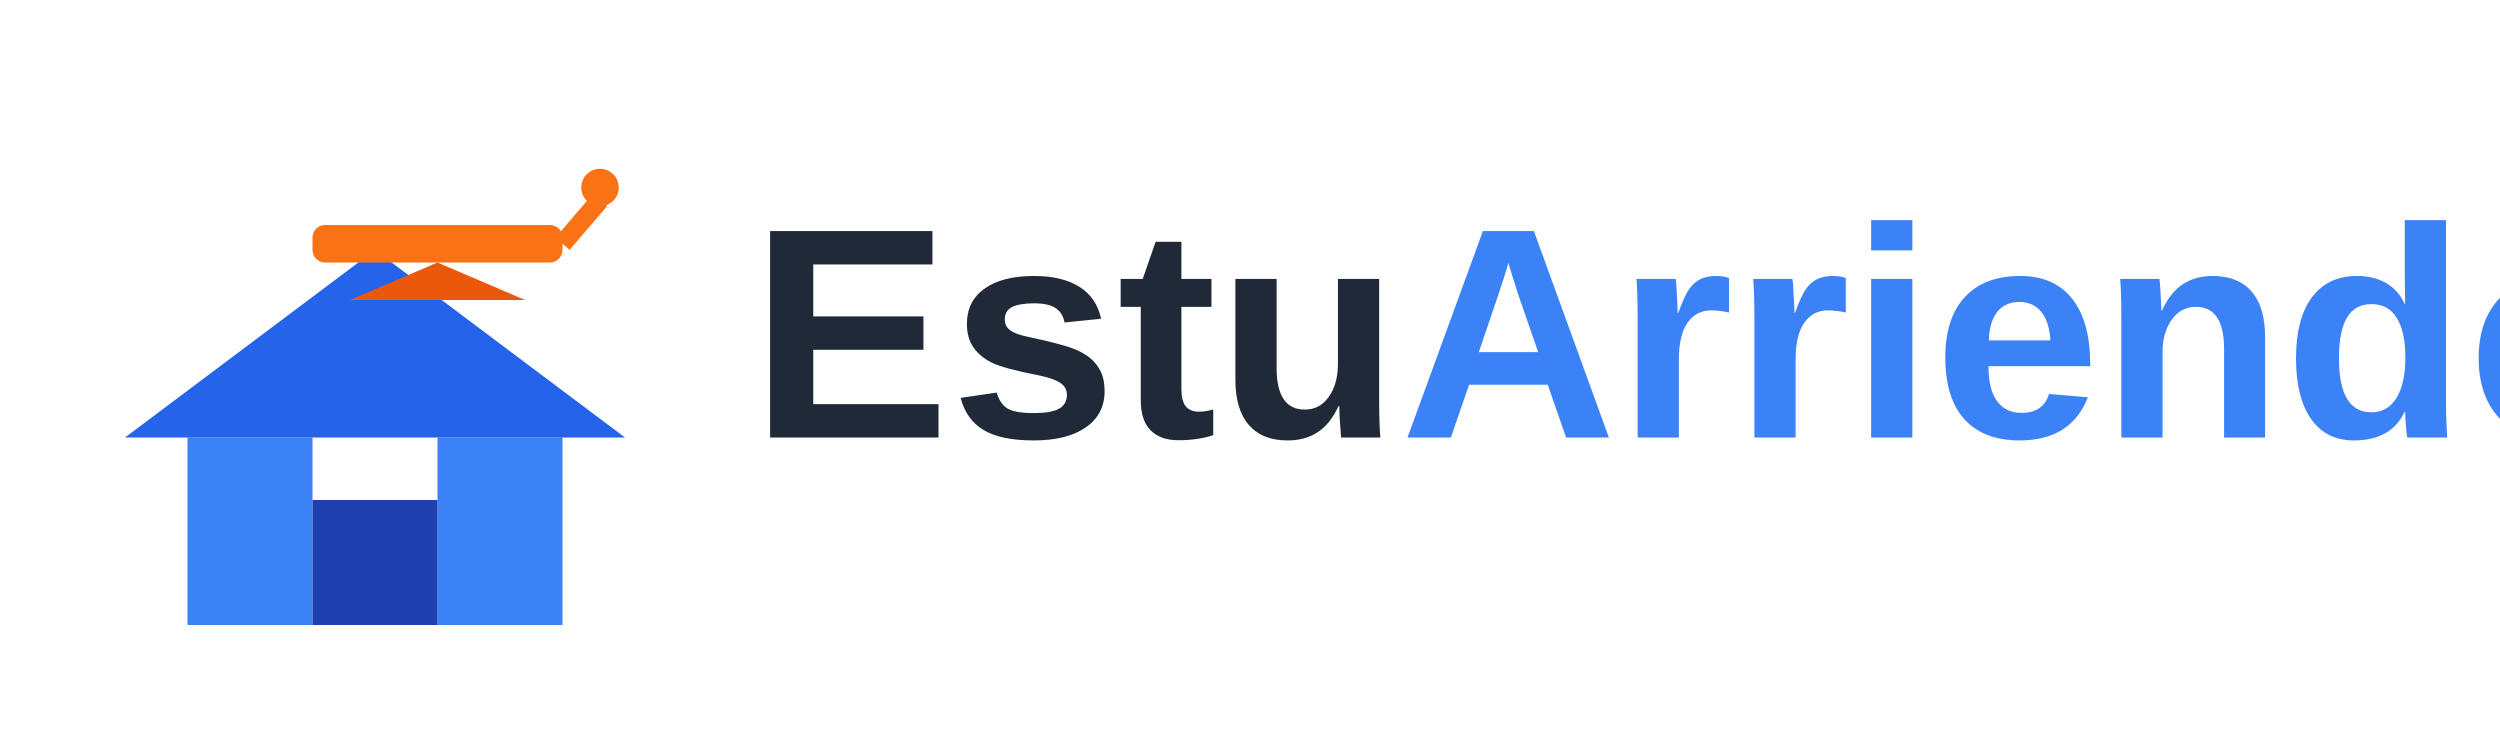
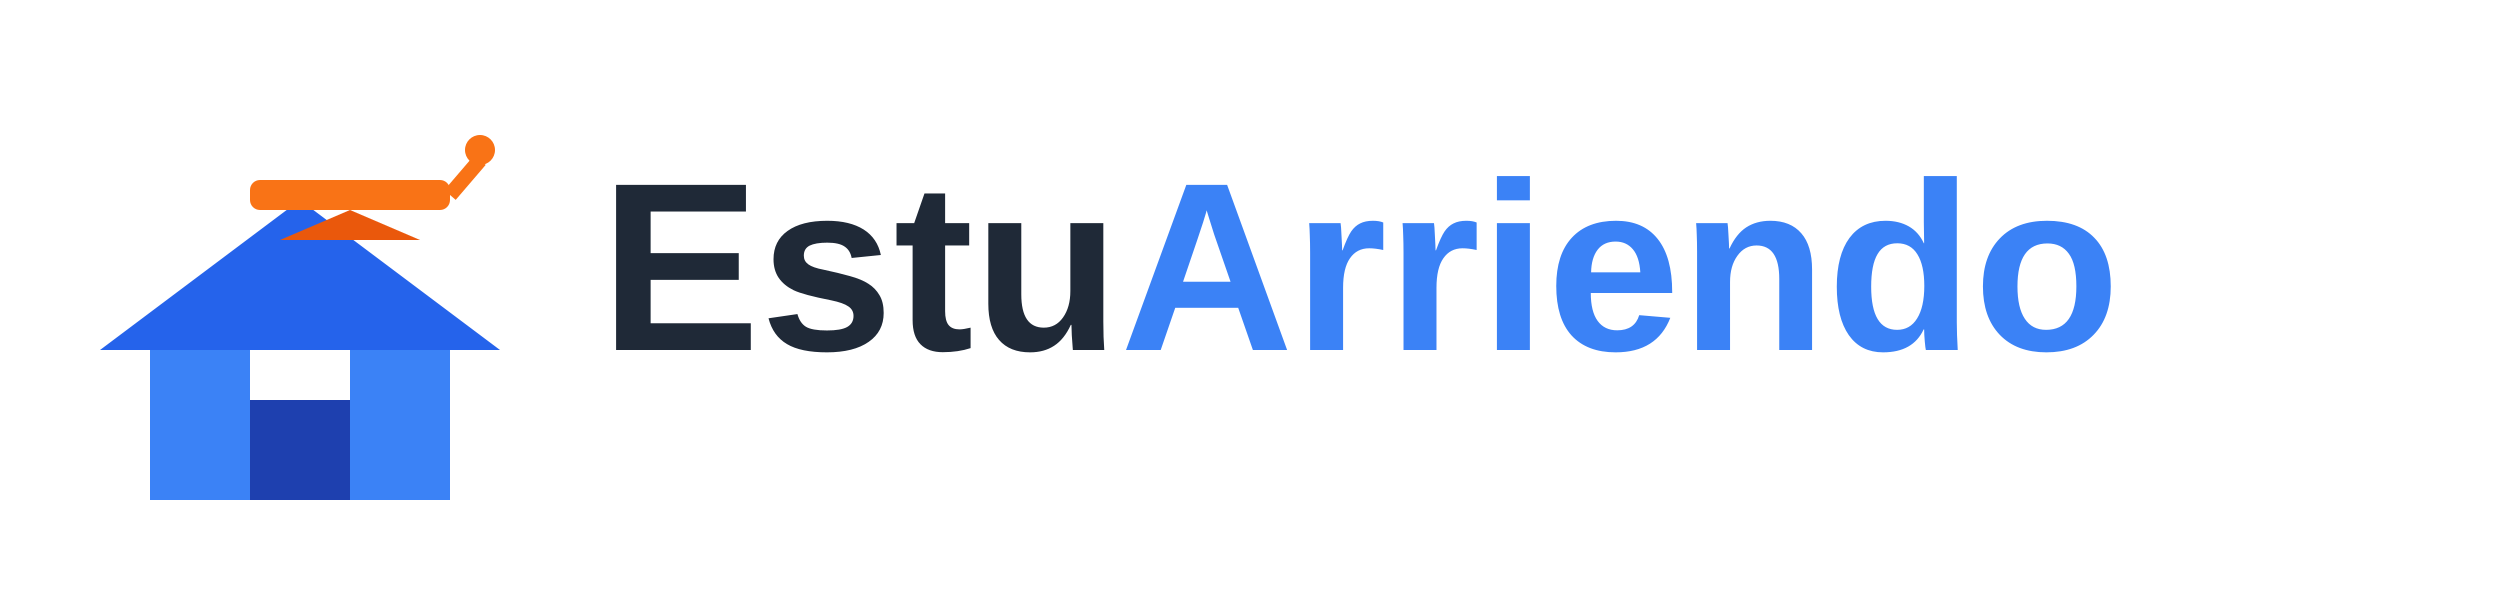
- <svg xmlns="http://www.w3.org/2000/svg" width="200" height="60" viewBox="0 0 200 60" fill="none">
+ <svg xmlns="http://www.w3.org/2000/svg" width="250" height="60" viewBox="0 0 250 60" fill="none">
  <g transform="translate(5, 10)">
    <path d="M20 40 L20 25 L10 25 L10 40 Z" fill="#3B82F6" />
    <path d="M30 40 L30 25 L40 25 L40 40 Z" fill="#3B82F6" />
    <path d="M5 25 L25 10 L45 25 Z" fill="#2563EB" />
    <rect x="20" y="30" width="10" height="10" fill="#1E40AF" />
    <g transform="translate(15, 0)">
      <rect x="5" y="8" width="20" height="3" fill="#F97316" rx="1" />
      <path d="M15 11 L8 14 L22 14 Z" fill="#EA580C" />
      <line x1="25" y1="9.5" x2="28" y2="6" stroke="#F97316" stroke-width="1.5" />
      <circle cx="28" cy="5" r="1.5" fill="#F97316" />
    </g>
  </g>
  <text x="60" y="35" font-family="Arial, sans-serif" font-size="24" font-weight="bold" fill="#1F2937">
    Estu<tspan fill="#3B82F6">Arriendo</tspan>
  </text>
</svg>
